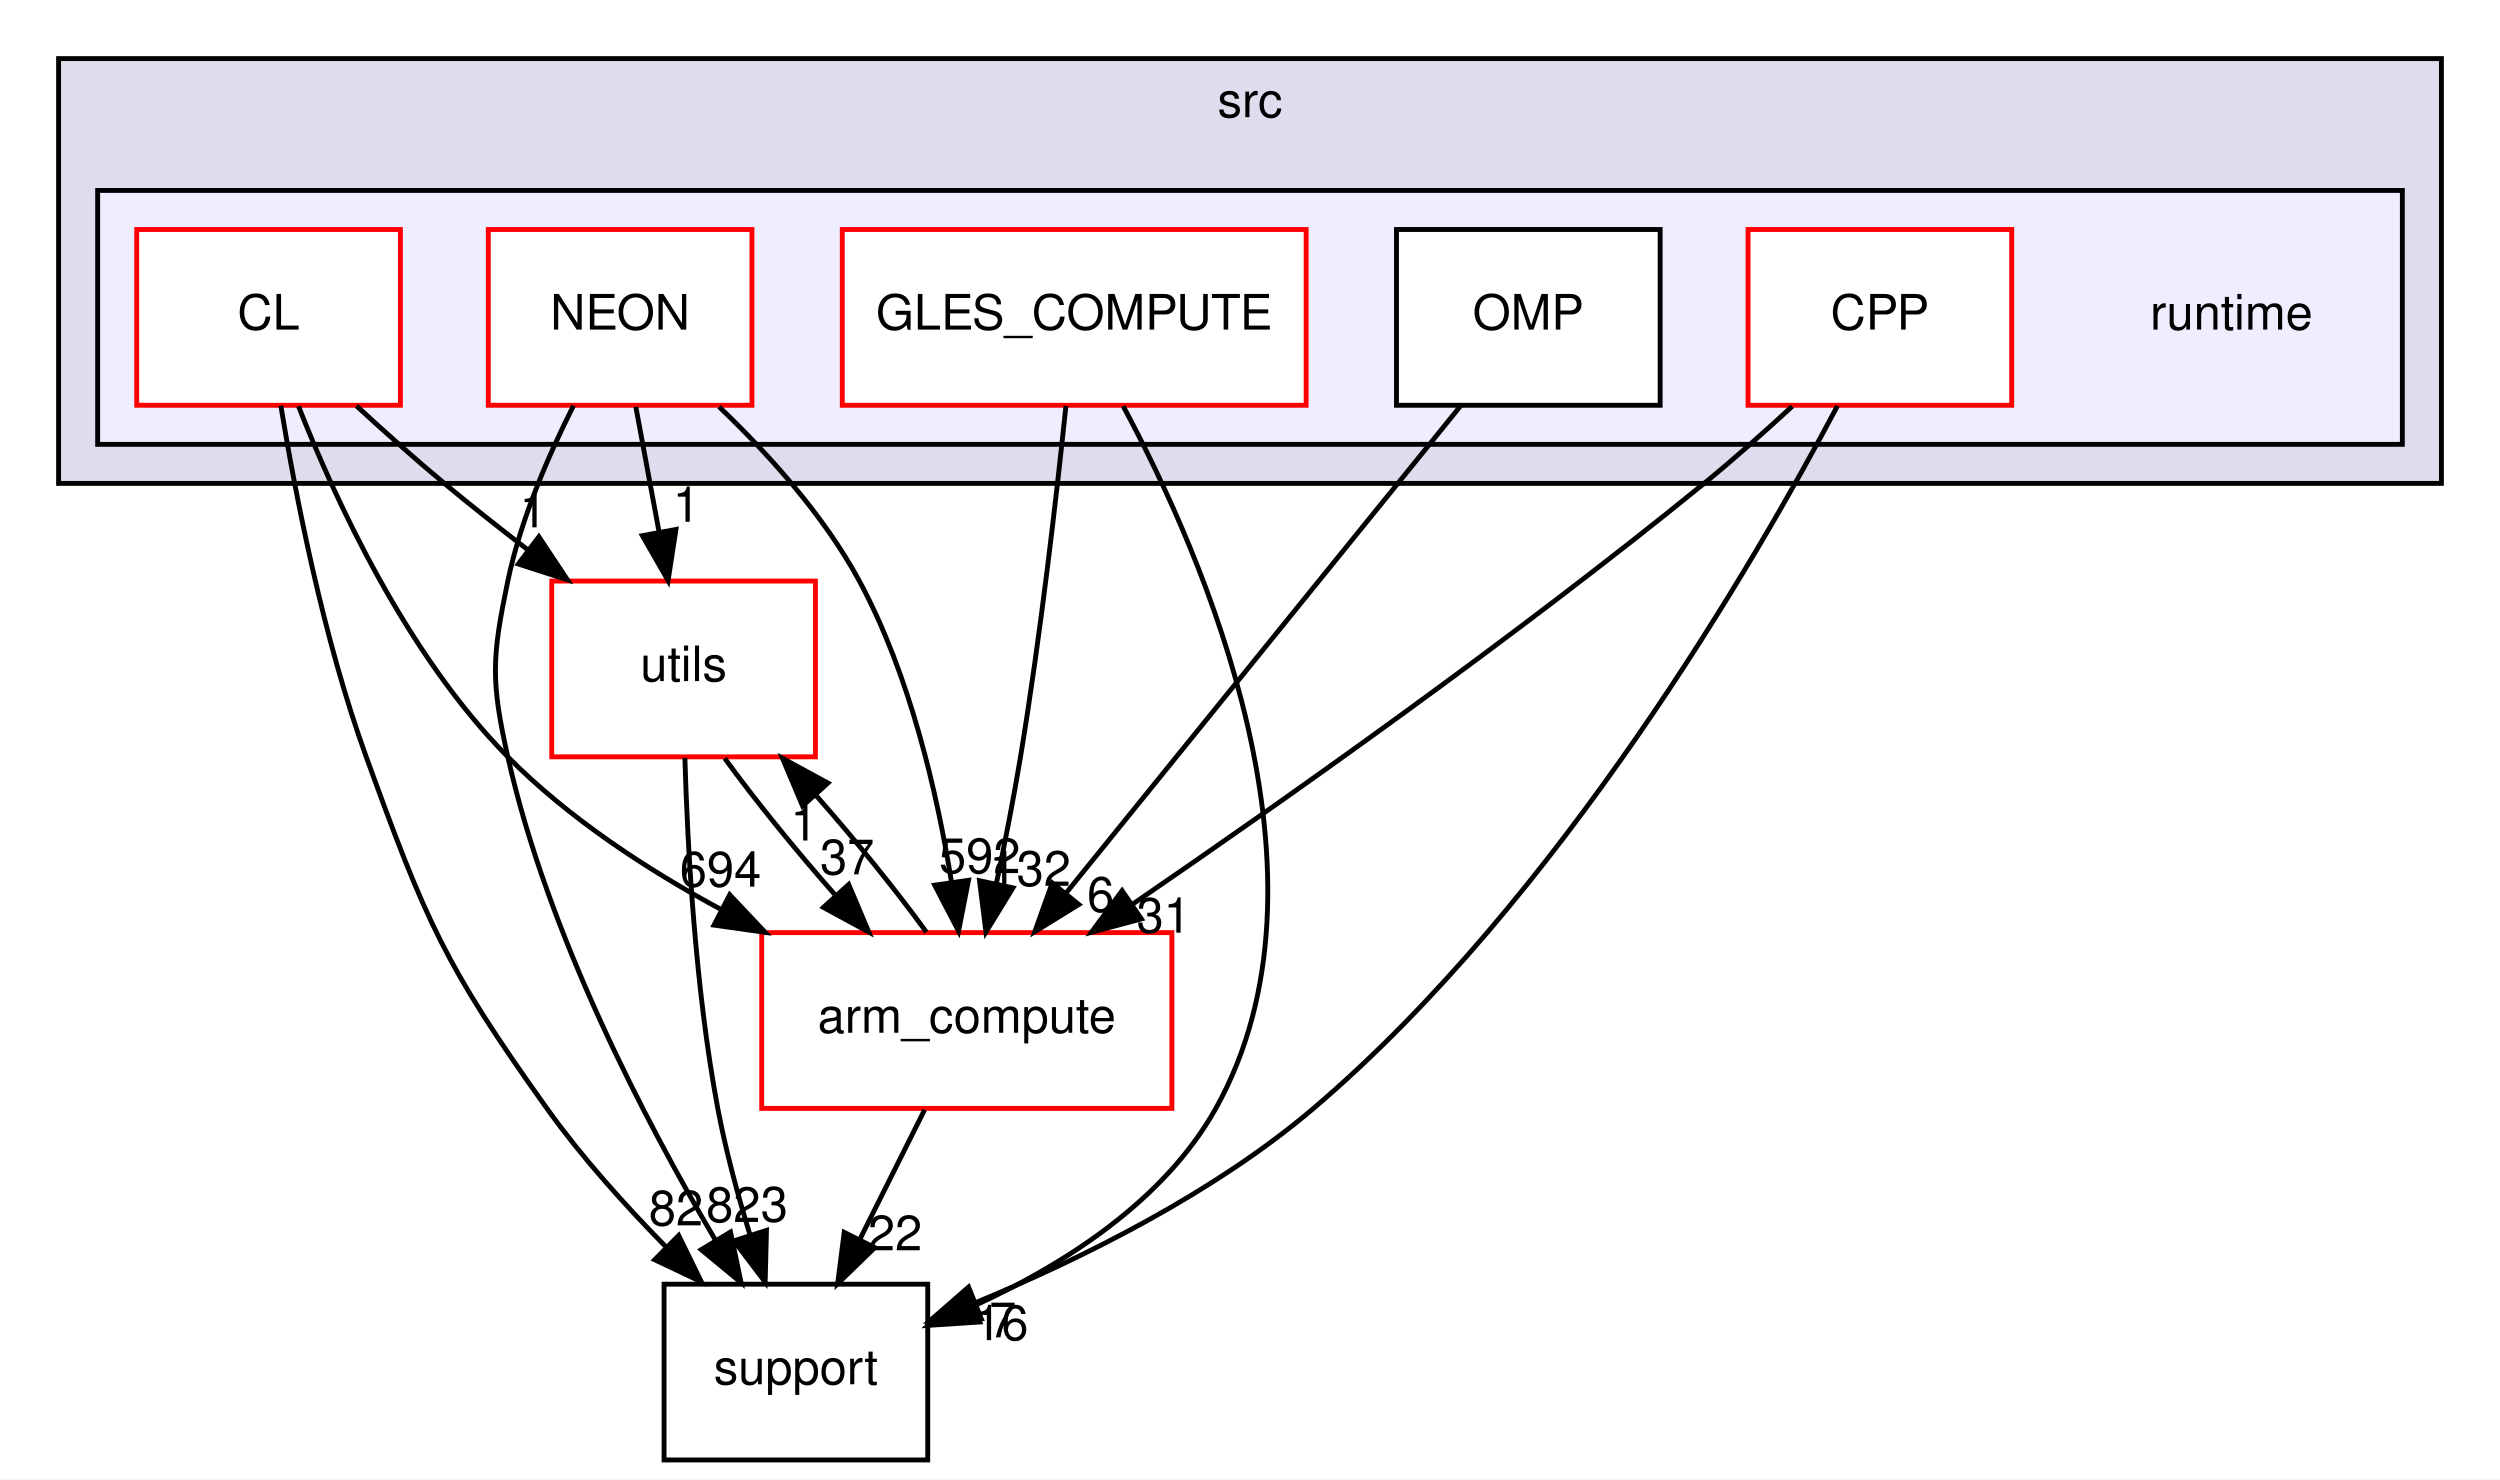
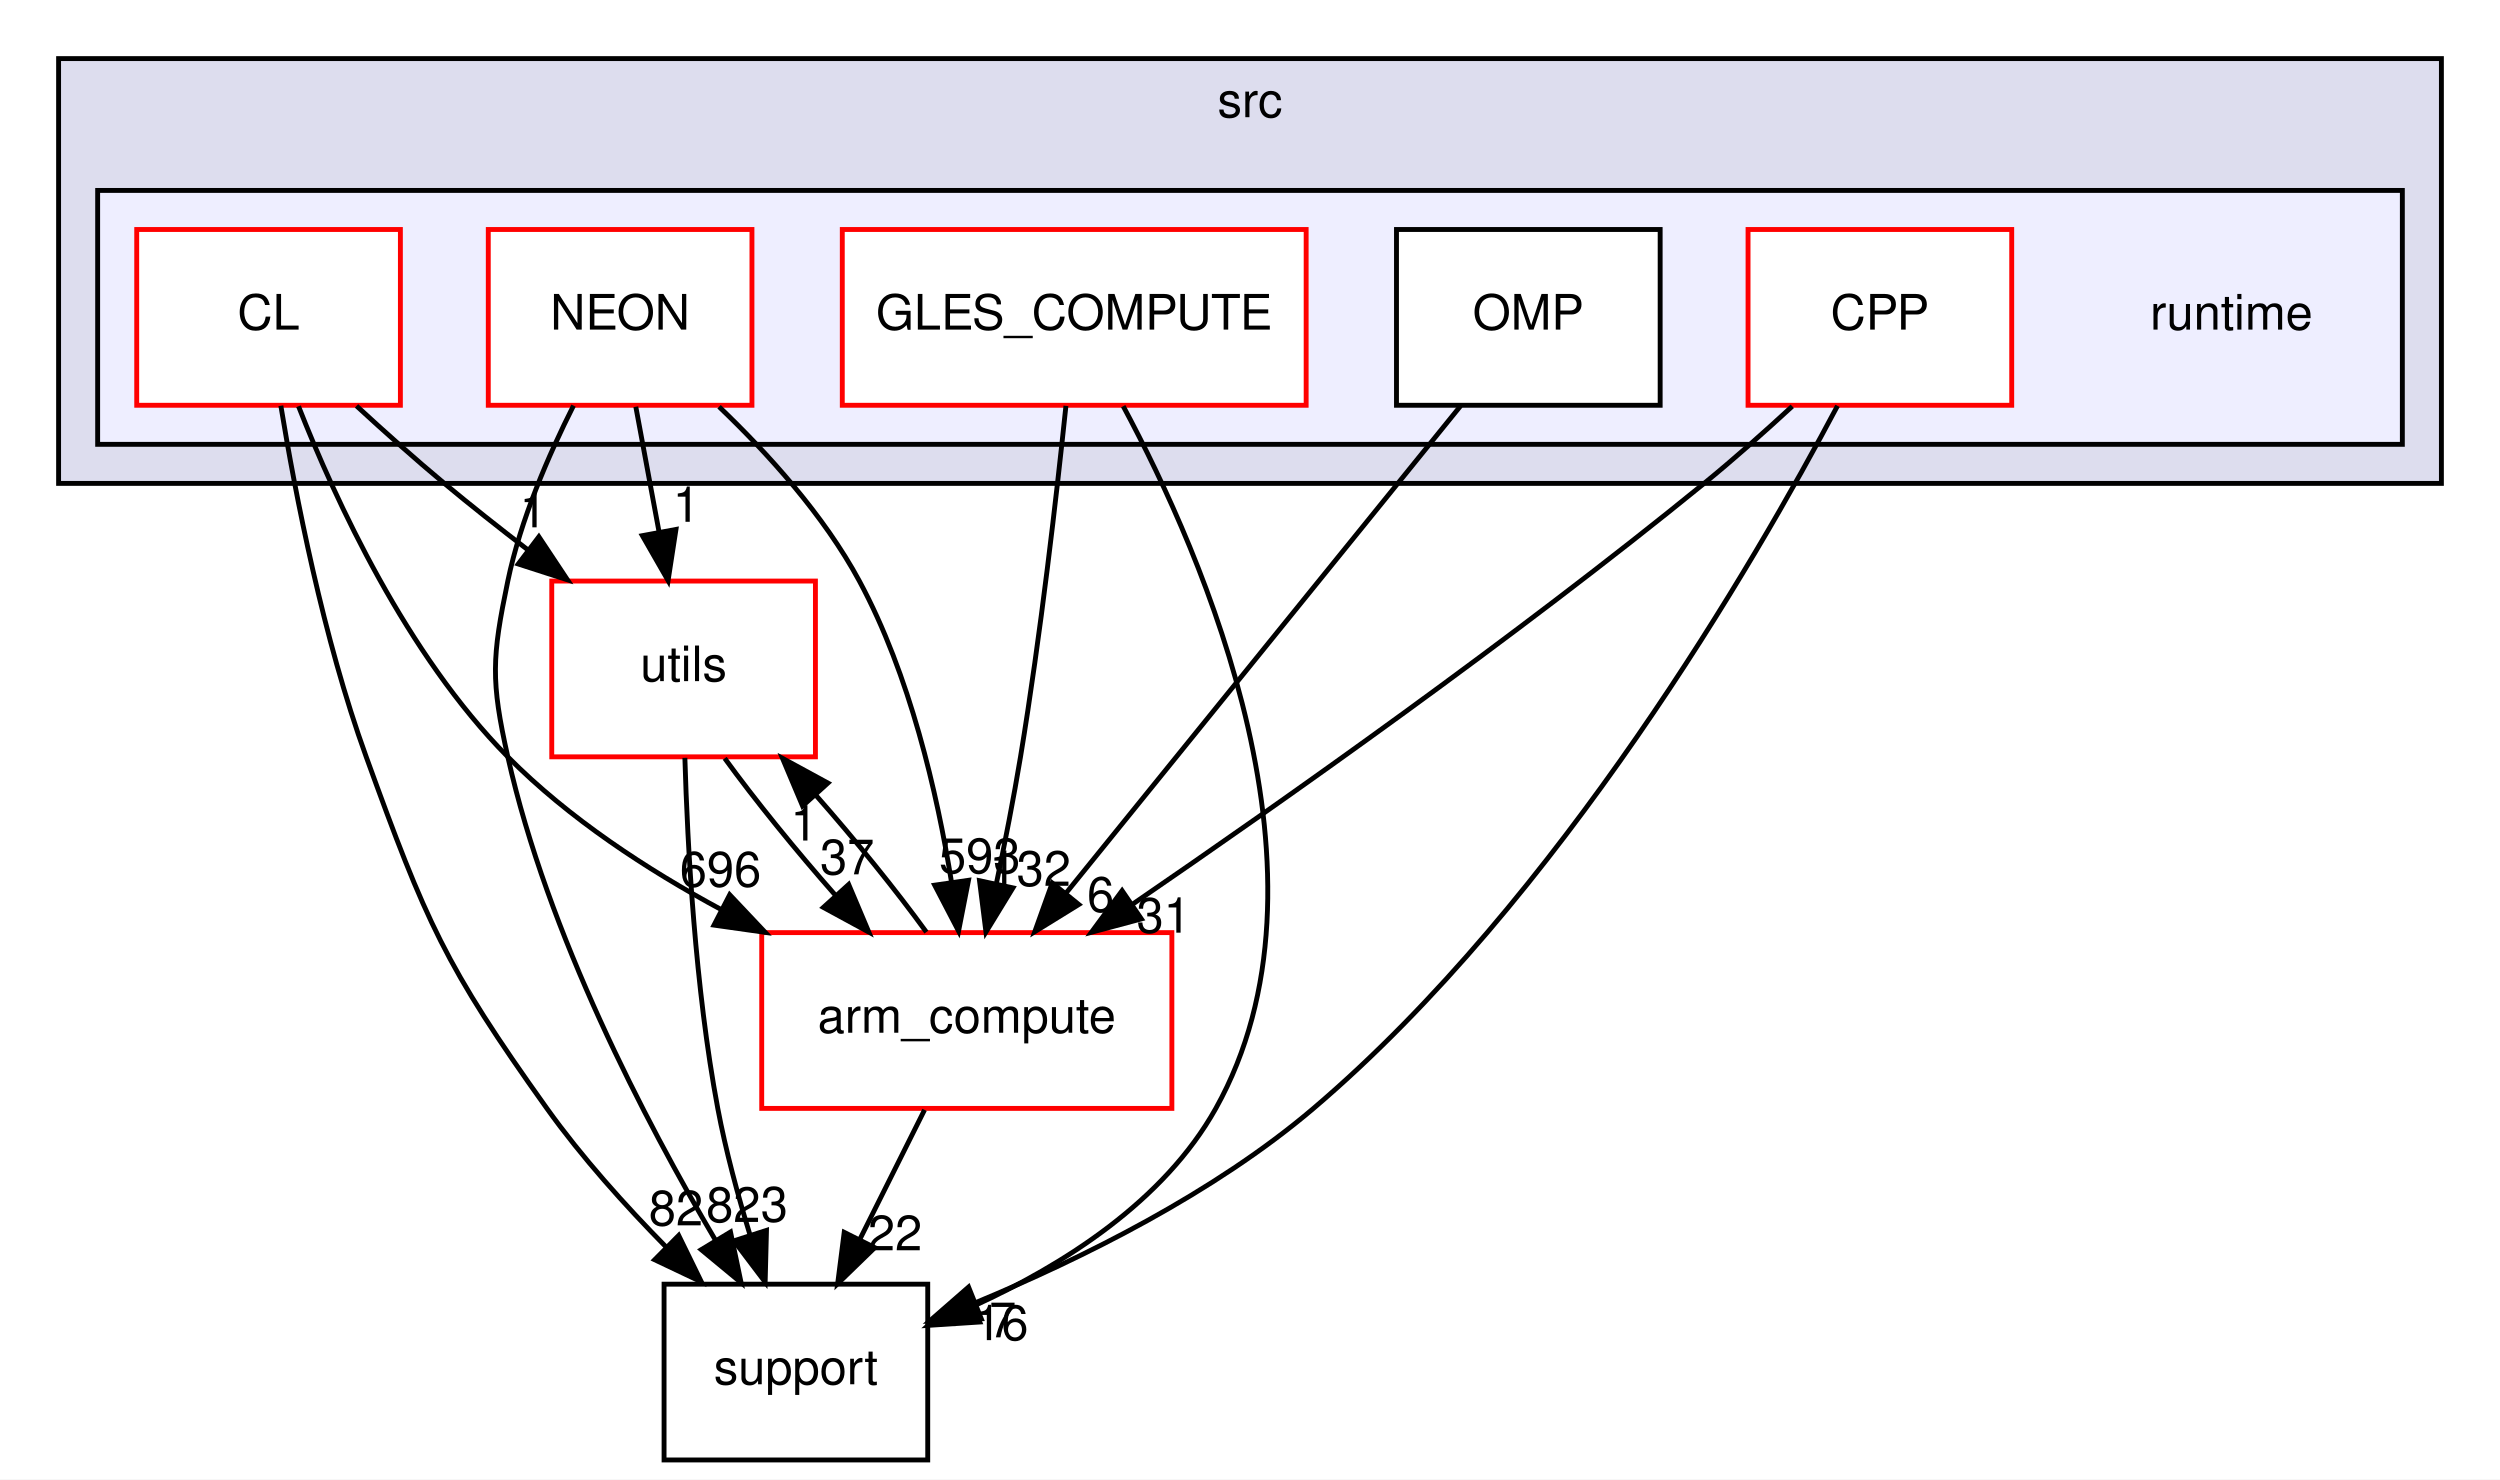
<svg xmlns="http://www.w3.org/2000/svg" xmlns:xlink="http://www.w3.org/1999/xlink" width="512pt" height="303pt" viewBox="0.00 0.00 512.00 303.00">
  <g id="graph0" class="graph" transform="scale(1 1) rotate(0) translate(4 299)">
    <polygon fill="white" stroke="none" points="-4,4 -4,-299 508,-299 508,4 -4,4" />
    <g id="clust1" class="cluster">
      <g id="a_clust1">
        <a xlink:href="dir_68267d1309a1af8e8297ef4c3efbcdba.xhtml" target="_top" xlink:title="src">
          <polygon fill="#ddddee" stroke="black" points="8,-200 8,-287 496,-287 496,-200 8,-200" />
          <text text-anchor="middle" x="252" y="-275" font-family="Helvetica,sans-Serif" font-size="10.00">src</text>
        </a>
      </g>
    </g>
    <g id="clust2" class="cluster">
      <g id="a_clust2">
        <a xlink:href="dir_bf9f26469d00835ba20ff8d80ee5a804.xhtml" target="_top">
          <polygon fill="#eeeeff" stroke="black" points="16,-208 16,-260 488,-260 488,-208 16,-208" />
        </a>
      </g>
    </g>
    <g id="node1" class="node">
      <text text-anchor="middle" x="453" y="-231.5" font-family="Helvetica,sans-Serif" font-size="10.00">runtime</text>
    </g>
    <g id="node2" class="node">
      <g id="a_node2">
        <a xlink:href="dir_43c3fdbf778d1fd99e2e38f09fddd920.xhtml" target="_top" xlink:title="CL">
          <polygon fill="white" stroke="red" points="78,-252 24,-252 24,-216 78,-216 78,-252" />
          <text text-anchor="middle" x="51" y="-231.5" font-family="Helvetica,sans-Serif" font-size="10.00">CL</text>
        </a>
      </g>
    </g>
    <g id="node7" class="node">
      <g id="a_node7">
        <a xlink:href="dir_cbdb8362360e11eafe2fa3bc74cf0ffd.xhtml" target="_top" xlink:title="utils">
          <polygon fill="white" stroke="red" points="163,-180 109,-180 109,-144 163,-144 163,-180" />
          <text text-anchor="middle" x="136" y="-159.5" font-family="Helvetica,sans-Serif" font-size="10.00">utils</text>
        </a>
      </g>
    </g>
    <g id="edge9" class="edge">
      <path fill="none" stroke="black" d="M69.013,-215.868C74.67,-210.657 81.006,-204.991 87,-200 92.394,-195.509 98.254,-190.88 103.985,-186.482" />
      <polygon fill="black" stroke="black" points="106.36,-189.074 112.218,-180.246 102.134,-183.494 106.36,-189.074" />
      <g id="a_edge9-headlabel">
        <a xlink:href="dir_000064_000036.xhtml" target="_top" xlink:title="1">
          <text text-anchor="middle" x="105.209" y="-191.007" font-family="Helvetica,sans-Serif" font-size="10.00">1</text>
        </a>
      </g>
    </g>
    <g id="node8" class="node">
      <g id="a_node8">
        <a xlink:href="dir_214608ef36d61442cb2b0c1c4e9a7def.xhtml" target="_top" xlink:title="arm_compute">
          <polygon fill="white" stroke="red" points="236,-108 152,-108 152,-72 236,-72 236,-108" />
          <text text-anchor="middle" x="194" y="-87.5" font-family="Helvetica,sans-Serif" font-size="10.00">arm_compute</text>
        </a>
      </g>
    </g>
    <g id="edge10" class="edge">
      <path fill="none" stroke="black" d="M57.135,-215.799C64.739,-196.43 79.277,-164.934 100,-144 112.45,-131.423 128.511,-120.912 143.822,-112.654" />
      <polygon fill="black" stroke="black" points="145.443,-115.756 152.718,-108.053 142.227,-109.538 145.443,-115.756" />
      <g id="a_edge10-headlabel">
-         <a xlink:href="dir_000064_000000.xhtml" target="_top" xlink:title="694">
-           <text text-anchor="middle" x="143.554" y="-117.429" font-family="Helvetica,sans-Serif" font-size="10.00">694</text>
+         <a xlink:href="dir_000064_000000.xhtml" target="_top" xlink:title="696">
+           <text text-anchor="middle" x="143.554" y="-117.429" font-family="Helvetica,sans-Serif" font-size="10.00">696</text>
        </a>
      </g>
    </g>
    <g id="node9" class="node">
      <g id="a_node9">
        <a xlink:href="dir_5815af820a9cc9481f1d0990a0d60286.xhtml" target="_top" xlink:title="support">
          <polygon fill="none" stroke="black" points="186,-36 132,-36 132,-0 186,-0 186,-36" />
          <text text-anchor="middle" x="159" y="-15.5" font-family="Helvetica,sans-Serif" font-size="10.00">support</text>
        </a>
      </g>
    </g>
    <g id="edge11" class="edge">
      <path fill="none" stroke="black" d="M53.517,-215.905C56.498,-197.713 62.2,-168.268 71,-144 83.265,-110.177 87.083,-101.273 108,-72 115.12,-62.036 124.063,-52.099 132.464,-43.567" />
      <polygon fill="black" stroke="black" points="134.996,-45.985 139.648,-36.466 130.075,-41.007 134.996,-45.985" />
      <g id="a_edge11-headlabel">
        <a xlink:href="dir_000064_000152.xhtml" target="_top" xlink:title="82">
          <text text-anchor="middle" x="134.436" y="-48.032" font-family="Helvetica,sans-Serif" font-size="10.00">82</text>
        </a>
      </g>
    </g>
    <g id="node3" class="node">
      <g id="a_node3">
        <a xlink:href="dir_9240672d44dfdb0f539b385a1f058d2d.xhtml" target="_top" xlink:title="CPP">
          <polygon fill="white" stroke="red" points="408,-252 354,-252 354,-216 408,-216 408,-252" />
          <text text-anchor="middle" x="381" y="-231.5" font-family="Helvetica,sans-Serif" font-size="10.00">CPP</text>
        </a>
      </g>
    </g>
    <g id="edge14" class="edge">
      <path fill="none" stroke="black" d="M363.052,-215.788C357.398,-210.574 351.048,-204.927 345,-200 306.163,-168.362 259.027,-135.095 227.862,-113.759" />
      <polygon fill="black" stroke="black" points="229.75,-110.81 219.516,-108.069 225.807,-116.594 229.75,-110.81" />
      <g id="a_edge14-headlabel">
        <a xlink:href="dir_000143_000000.xhtml" target="_top" xlink:title="31">
          <text text-anchor="middle" x="234.319" y="-107.989" font-family="Helvetica,sans-Serif" font-size="10.00">31</text>
        </a>
      </g>
    </g>
    <g id="edge15" class="edge">
      <path fill="none" stroke="black" d="M372.32,-215.881C355.438,-183.996 315.375,-114.867 265,-72 244.617,-54.655 217.581,-41.253 195.915,-32.265" />
      <polygon fill="black" stroke="black" points="196.966,-28.916 186.381,-28.448 194.364,-35.414 196.966,-28.916" />
      <g id="a_edge15-headlabel">
        <a xlink:href="dir_000143_000152.xhtml" target="_top" xlink:title="7">
          <text text-anchor="middle" x="201.358" y="-25.116" font-family="Helvetica,sans-Serif" font-size="10.00">7</text>
        </a>
      </g>
    </g>
    <g id="node4" class="node">
      <g id="a_node4">
        <a xlink:href="dir_cf4458890b03c2fecc4456bb26b0662d.xhtml" target="_top" xlink:title="GLES_COMPUTE">
          <polygon fill="white" stroke="red" points="263.5,-252 168.5,-252 168.5,-216 263.5,-216 263.5,-252" />
          <text text-anchor="middle" x="216" y="-231.5" font-family="Helvetica,sans-Serif" font-size="10.00">GLES_COMPUTE</text>
        </a>
      </g>
    </g>
    <g id="edge12" class="edge">
      <path fill="none" stroke="black" d="M214.304,-215.879C212.425,-197.914 209.113,-168.884 205,-144 203.599,-135.525 201.796,-126.345 200.057,-118.044" />
      <polygon fill="black" stroke="black" points="203.447,-117.16 197.923,-108.119 196.603,-118.632 203.447,-117.16" />
      <g id="a_edge12-headlabel">
        <a xlink:href="dir_000073_000000.xhtml" target="_top" xlink:title="132">
          <text text-anchor="middle" x="206.978" y="-117.578" font-family="Helvetica,sans-Serif" font-size="10.00">132</text>
        </a>
      </g>
    </g>
    <g id="edge13" class="edge">
      <path fill="none" stroke="black" d="M226.035,-215.809C242.59,-184.979 271.308,-119.115 245,-72 234.37,-52.962 213.781,-39.915 195.413,-31.53" />
      <polygon fill="black" stroke="black" points="196.648,-28.252 186.075,-27.564 193.911,-34.695 196.648,-28.252" />
      <g id="a_edge13-headlabel">
        <a xlink:href="dir_000073_000152.xhtml" target="_top" xlink:title="16">
          <text text-anchor="middle" x="201.066" y="-24.544" font-family="Helvetica,sans-Serif" font-size="10.00">16</text>
        </a>
      </g>
    </g>
    <g id="node5" class="node">
      <g id="a_node5">
        <a xlink:href="dir_a36523fc4c32a6b0076906589b6fc202.xhtml" target="_top" xlink:title="NEON">
          <polygon fill="white" stroke="red" points="150,-252 96,-252 96,-216 150,-216 150,-252" />
          <text text-anchor="middle" x="123" y="-231.5" font-family="Helvetica,sans-Serif" font-size="10.00">NEON</text>
        </a>
      </g>
    </g>
    <g id="edge4" class="edge">
      <path fill="none" stroke="black" d="M126.213,-215.697C127.646,-207.983 129.368,-198.712 130.965,-190.112" />
      <polygon fill="black" stroke="black" points="134.439,-190.575 132.823,-180.104 127.556,-189.297 134.439,-190.575" />
      <g id="a_edge4-headlabel">
        <a xlink:href="dir_000146_000036.xhtml" target="_top" xlink:title="1">
          <text text-anchor="middle" x="136.574" y="-192.128" font-family="Helvetica,sans-Serif" font-size="10.00">1</text>
        </a>
      </g>
    </g>
    <g id="edge5" class="edge">
      <path fill="none" stroke="black" d="M143.26,-215.7C153.279,-206.126 164.747,-193.458 172,-180 182.351,-160.791 187.925,-136.632 190.87,-118.333" />
      <polygon fill="black" stroke="black" points="194.351,-118.716 192.316,-108.318 187.423,-117.715 194.351,-118.716" />
      <g id="a_edge5-headlabel">
-         <a xlink:href="dir_000146_000000.xhtml" target="_top" xlink:title="592">
-           <text text-anchor="middle" x="196.647" y="-120.179" font-family="Helvetica,sans-Serif" font-size="10.00">592</text>
+         <a xlink:href="dir_000146_000000.xhtml" target="_top" xlink:title="593">
+           <text text-anchor="middle" x="196.647" y="-120.179" font-family="Helvetica,sans-Serif" font-size="10.00">593</text>
        </a>
      </g>
    </g>
    <g id="edge6" class="edge">
      <path fill="none" stroke="black" d="M113.458,-215.928C108.36,-205.821 102.61,-192.571 100,-180 96.747,-164.334 96.501,-159.613 100,-144 108.145,-107.664 128.093,-69.45 142.544,-44.986" />
      <polygon fill="black" stroke="black" points="145.606,-46.686 147.776,-36.316 139.613,-43.069 145.606,-46.686" />
      <g id="a_edge6-headlabel">
        <a xlink:href="dir_000146_000152.xhtml" target="_top" xlink:title="82">
          <text text-anchor="middle" x="146.179" y="-48.73" font-family="Helvetica,sans-Serif" font-size="10.00">82</text>
        </a>
      </g>
    </g>
    <g id="node6" class="node">
      <g id="a_node6">
        <a xlink:href="dir_016fa5637888b23a90b93c4e98f1766c.xhtml" target="_top" xlink:title="OMP">
          <polygon fill="white" stroke="black" points="336,-252 282,-252 282,-216 336,-216 336,-252" />
          <text text-anchor="middle" x="309" y="-231.5" font-family="Helvetica,sans-Serif" font-size="10.00">OMP</text>
        </a>
      </g>
    </g>
    <g id="edge1" class="edge">
      <path fill="none" stroke="black" d="M295.128,-215.871C275.011,-191.031 237.608,-144.846 214.361,-116.142" />
      <polygon fill="black" stroke="black" points="216.934,-113.758 207.921,-108.189 211.495,-118.163 216.934,-113.758" />
      <g id="a_edge1-headlabel">
        <a xlink:href="dir_000149_000000.xhtml" target="_top" xlink:title="6">
          <text text-anchor="middle" x="221.403" y="-112.264" font-family="Helvetica,sans-Serif" font-size="10.00">6</text>
        </a>
      </g>
    </g>
    <g id="edge2" class="edge">
      <path fill="none" stroke="black" d="M144.421,-143.697C150.571,-135.22 158.964,-124.864 167.155,-115.583" />
      <polygon fill="black" stroke="black" points="169.81,-117.864 173.933,-108.104 164.624,-113.163 169.81,-117.864" />
      <g id="a_edge2-headlabel">
        <a xlink:href="dir_000036_000000.xhtml" target="_top" xlink:title="37">
          <text text-anchor="middle" x="169.5" y="-119.934" font-family="Helvetica,sans-Serif" font-size="10.00">37</text>
        </a>
      </g>
    </g>
    <g id="edge3" class="edge">
      <path fill="none" stroke="black" d="M136.262,-143.795C136.79,-125.762 138.361,-96.676 143,-72 144.616,-63.404 147.105,-54.222 149.642,-45.958" />
      <polygon fill="black" stroke="black" points="152.976,-47.023 152.705,-36.432 146.312,-44.88 152.976,-47.023" />
      <g id="a_edge3-headlabel">
        <a xlink:href="dir_000036_000152.xhtml" target="_top" xlink:title="3">
          <text text-anchor="middle" x="154.578" y="-48.814" font-family="Helvetica,sans-Serif" font-size="10.00">3</text>
        </a>
      </g>
    </g>
    <g id="edge7" class="edge">
      <path fill="none" stroke="black" d="M185.723,-108.104C179.609,-116.552 171.231,-126.901 163.038,-136.199" />
      <polygon fill="black" stroke="black" points="160.368,-133.934 156.253,-143.697 165.558,-138.631 160.368,-133.934" />
      <g id="a_edge7-headlabel">
        <a xlink:href="dir_000000_000036.xhtml" target="_top" xlink:title="1">
          <text text-anchor="middle" x="160.674" y="-126.863" font-family="Helvetica,sans-Serif" font-size="10.00">1</text>
        </a>
      </g>
    </g>
    <g id="edge8" class="edge">
      <path fill="none" stroke="black" d="M185.348,-71.697C181.364,-63.728 176.55,-54.099 172.132,-45.264" />
      <polygon fill="black" stroke="black" points="175.155,-43.483 167.552,-36.104 168.894,-46.614 175.155,-43.483" />
      <g id="a_edge8-headlabel">
        <a xlink:href="dir_000000_000152.xhtml" target="_top" xlink:title="22">
          <text text-anchor="middle" x="179.302" y="-42.929" font-family="Helvetica,sans-Serif" font-size="10.00">22</text>
        </a>
      </g>
    </g>
  </g>
</svg>
